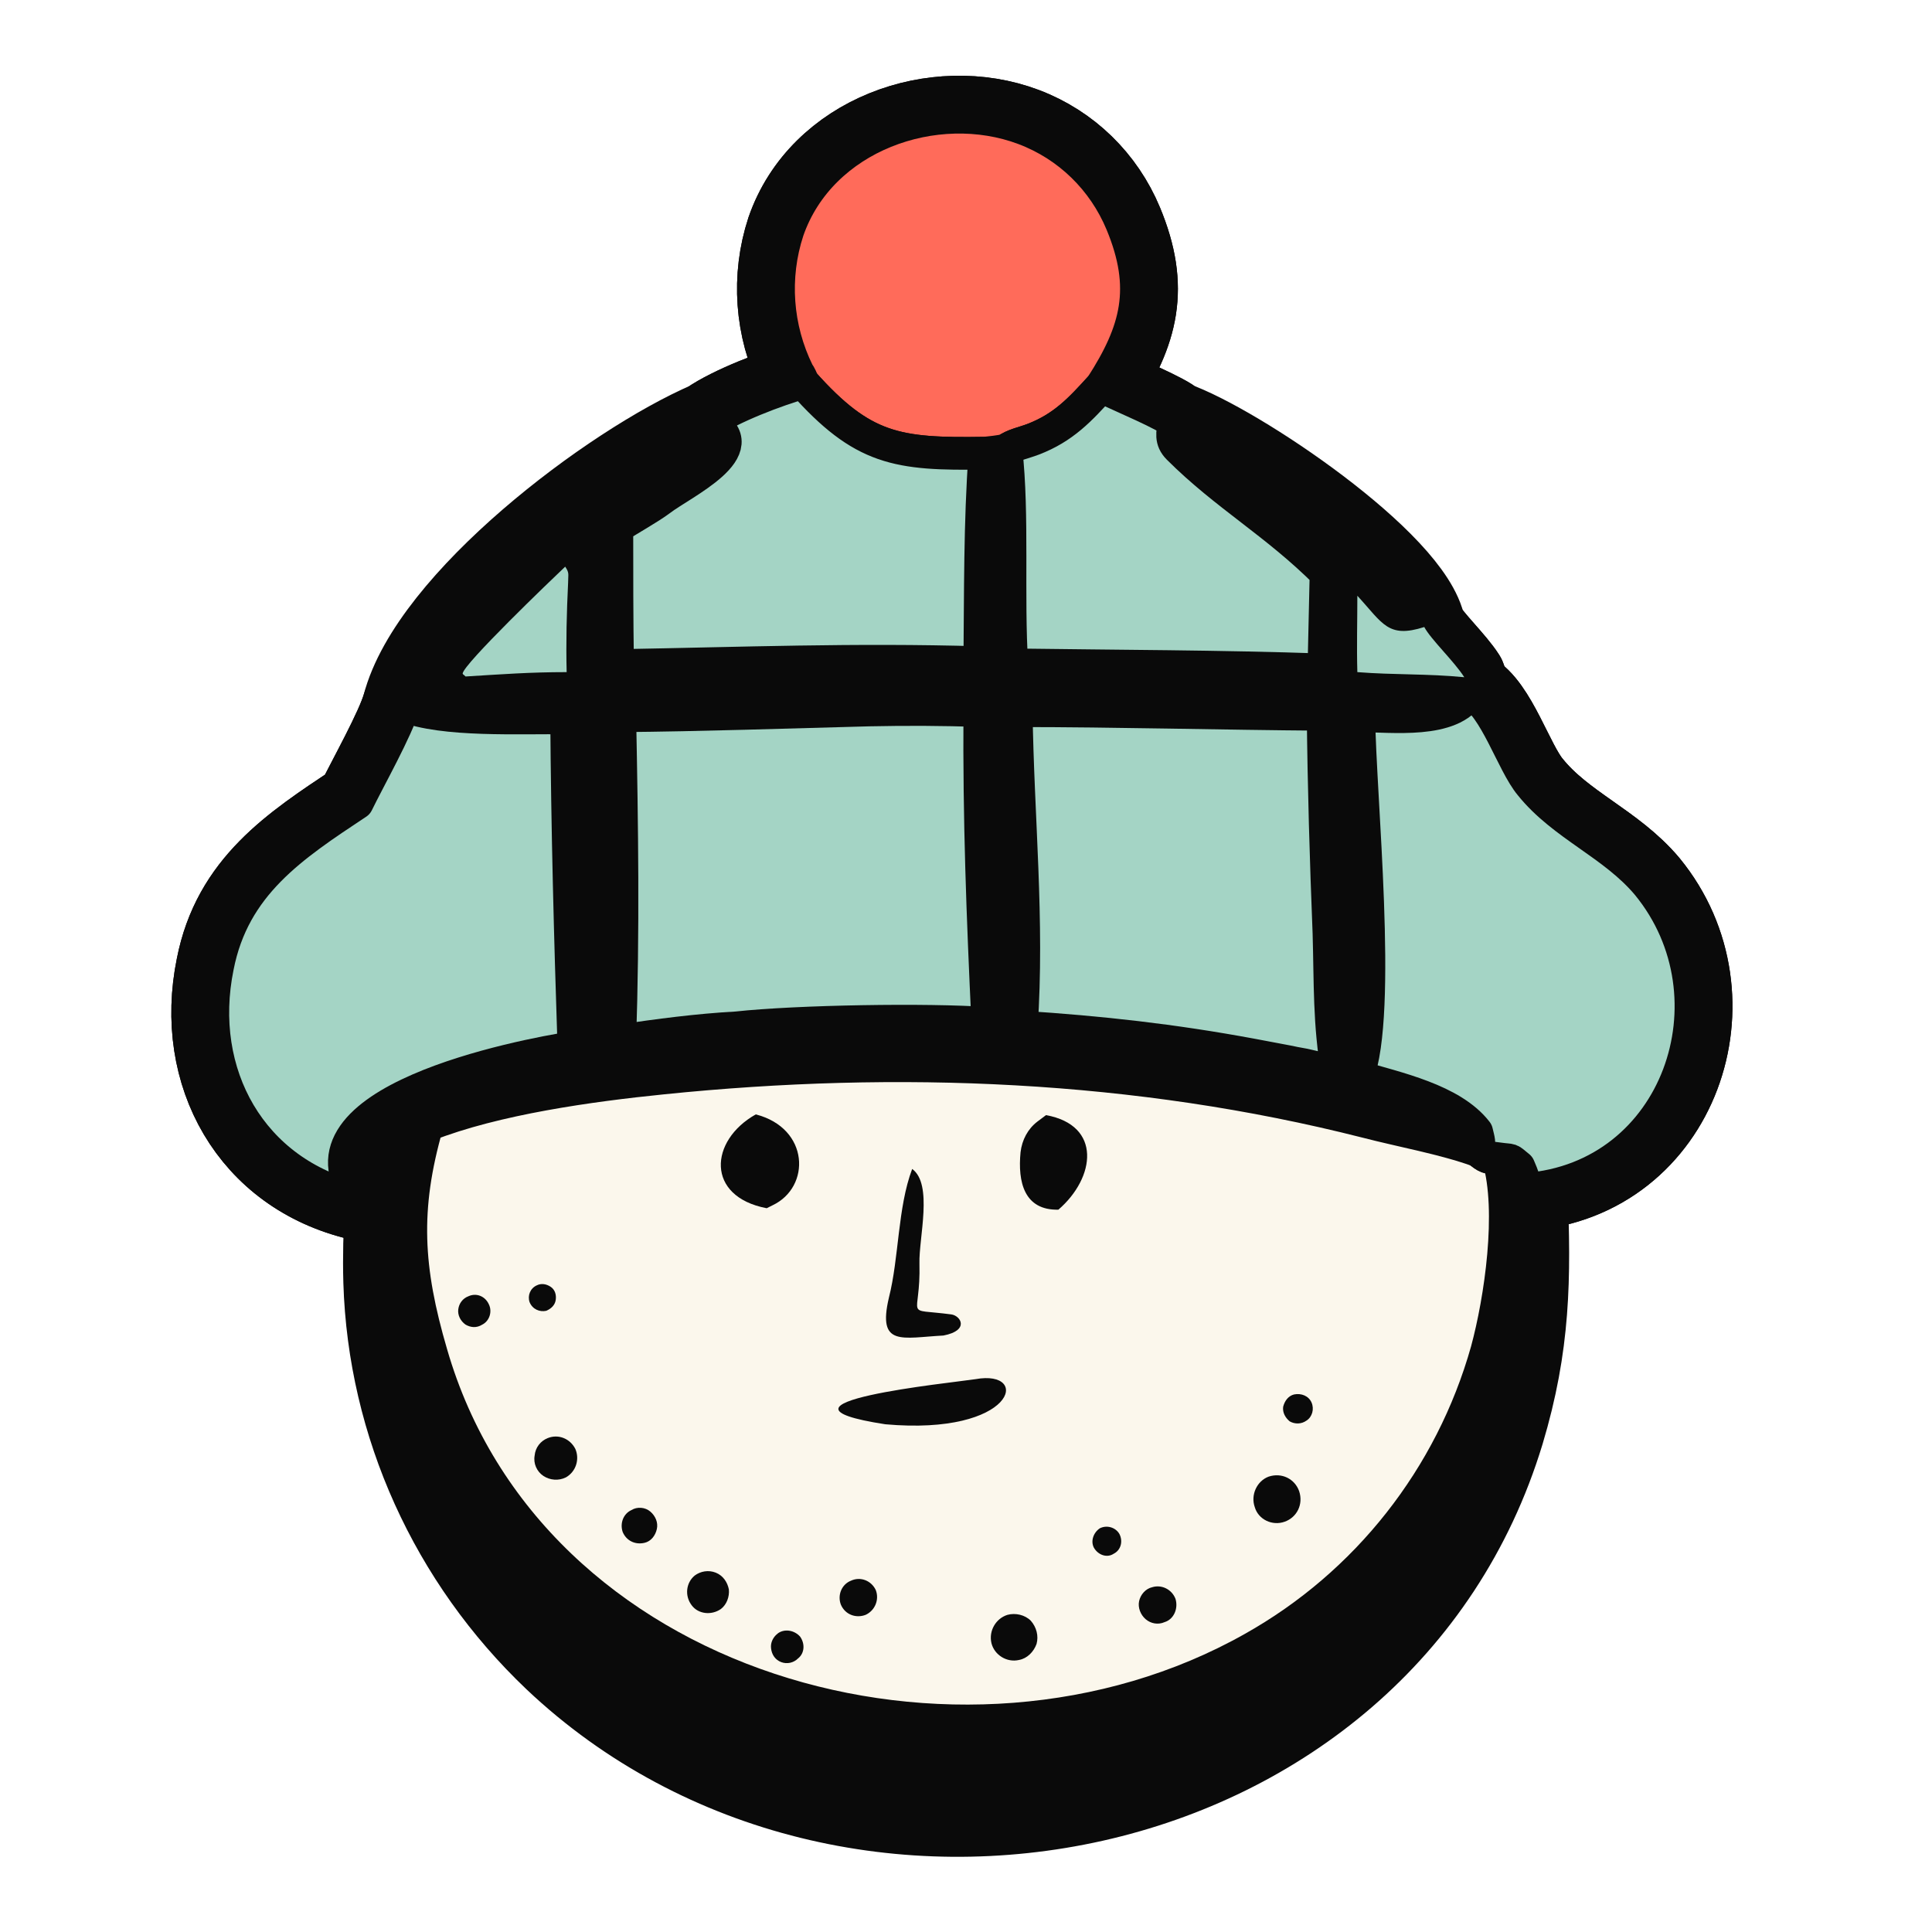
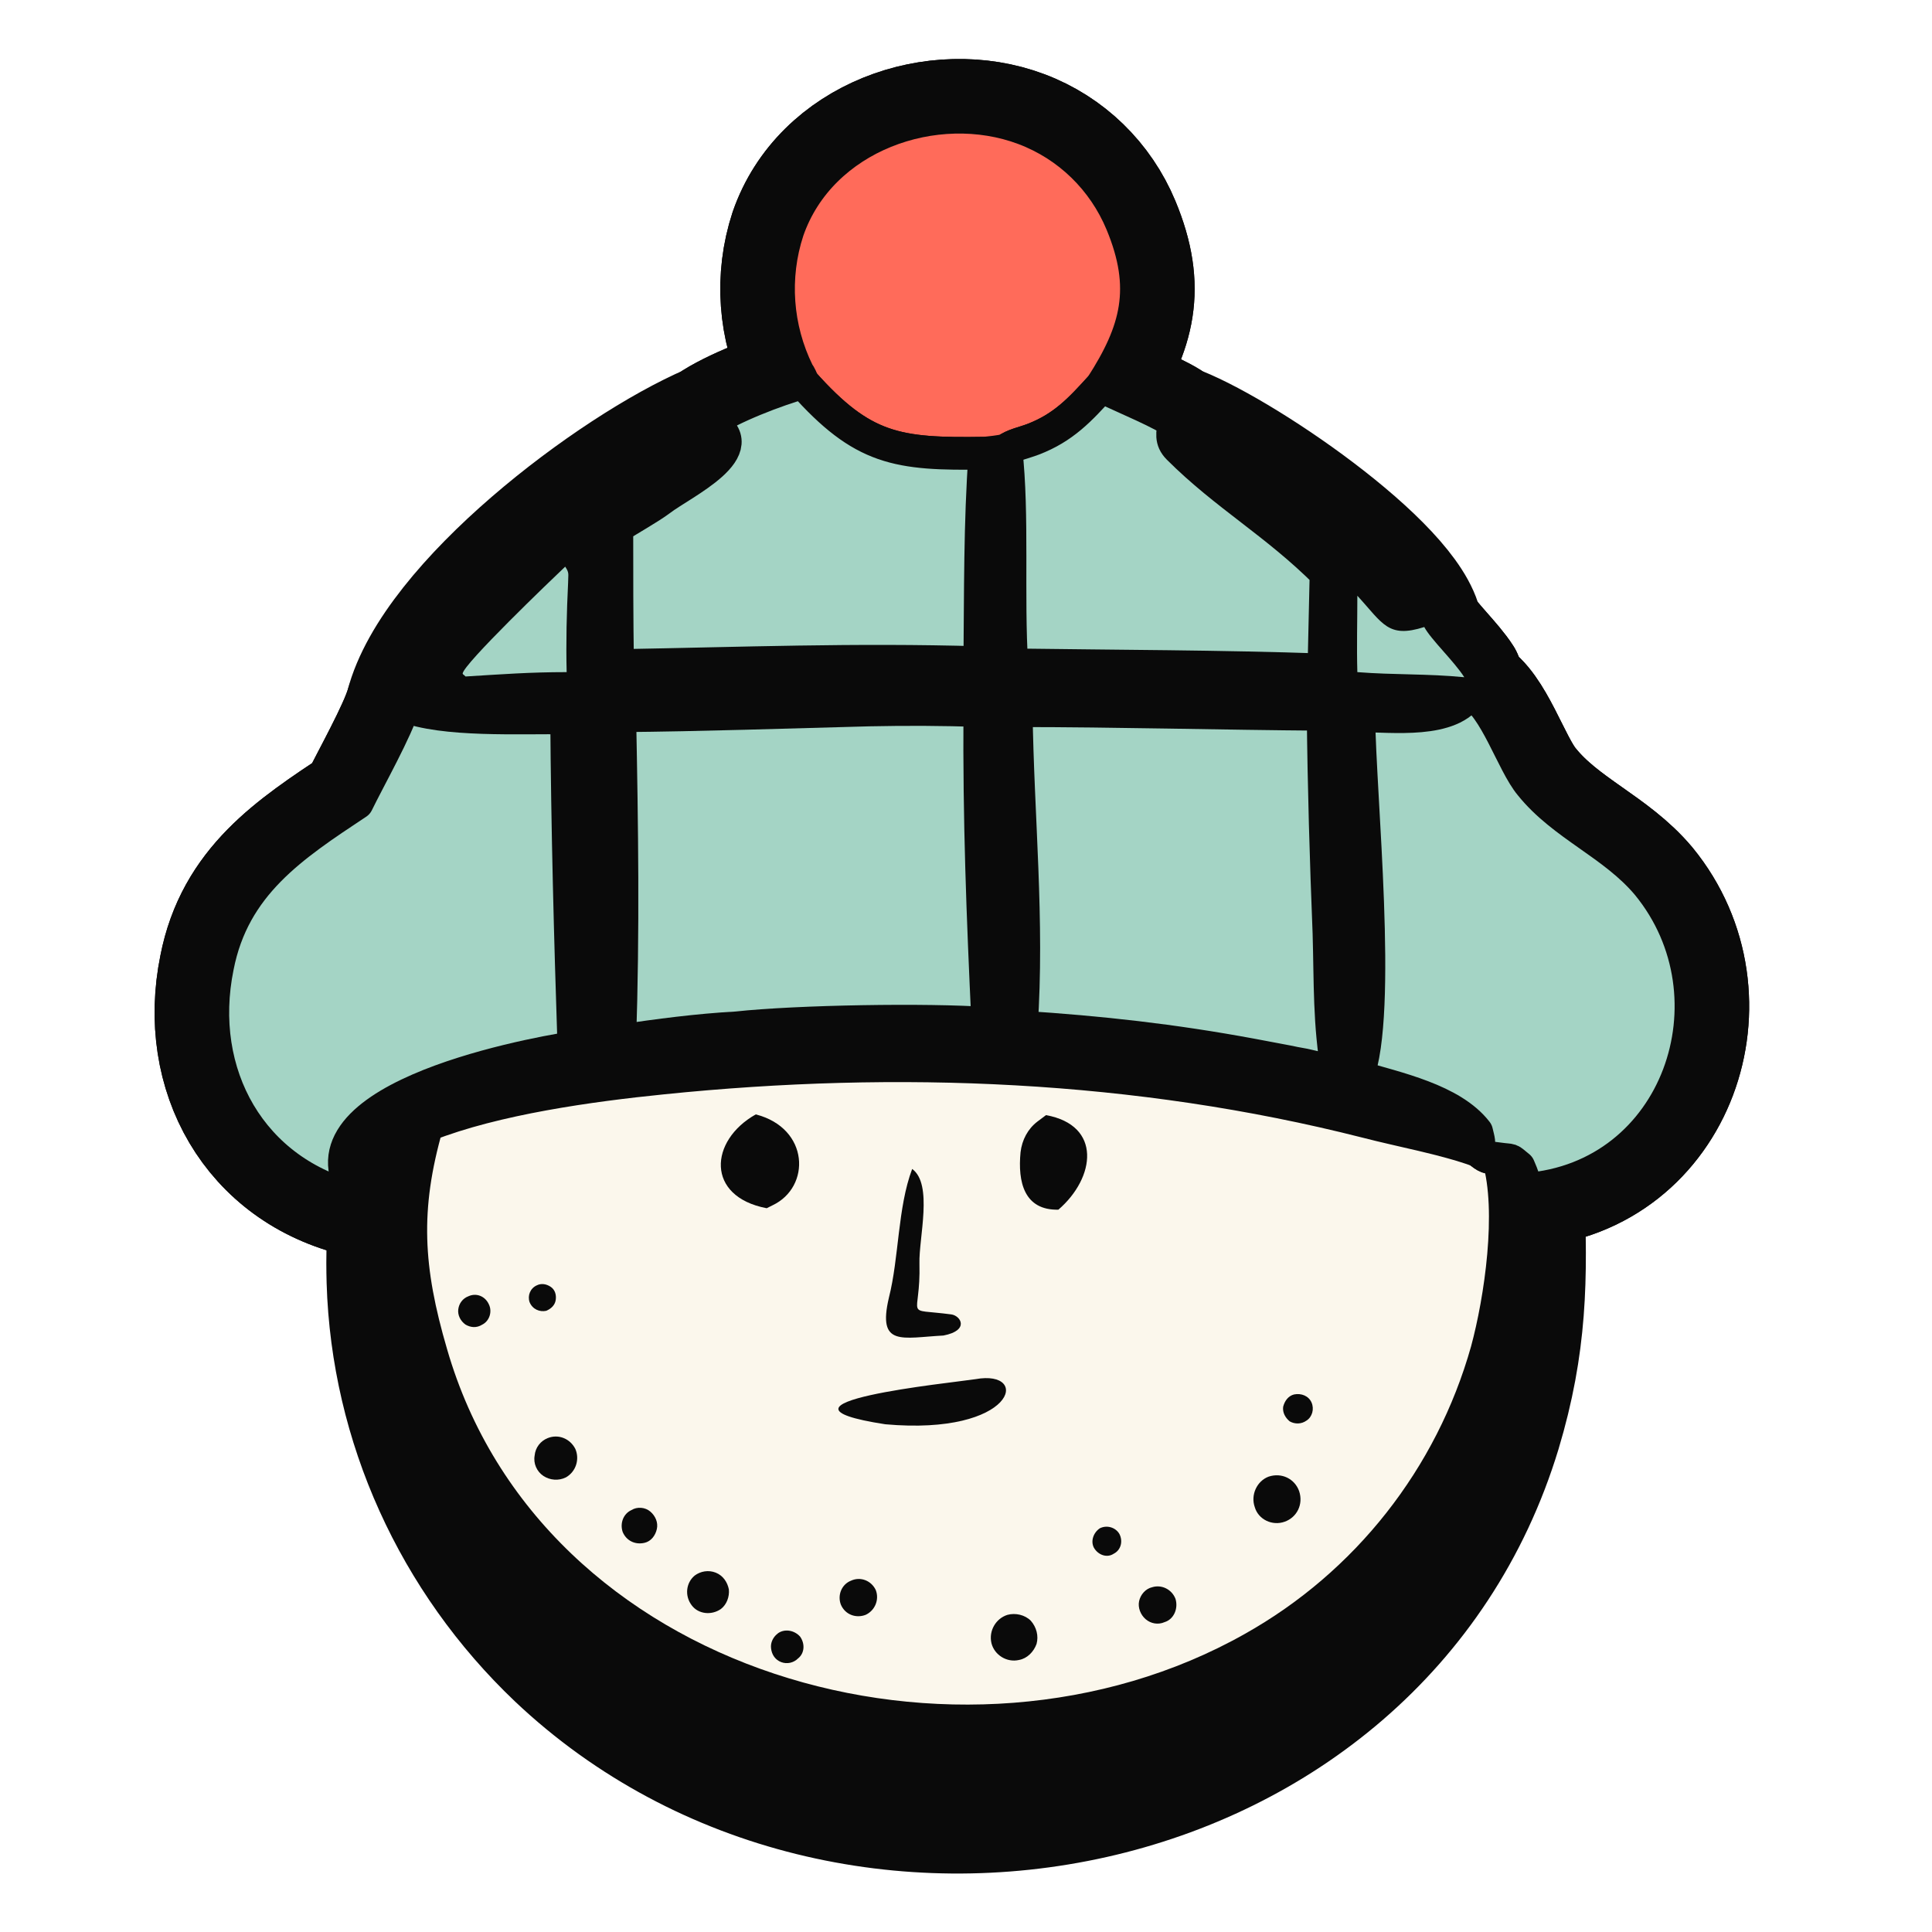
<svg xmlns="http://www.w3.org/2000/svg" viewBox="44.7 379.1 265.6 265.6">
-   <g data-outlined="1" fill="#0a0a0a" stroke="#0a0a0a" stroke-width="11.4" stroke-linejoin="round">
+   <g data-outlined="1" fill="#0a0a0a" stroke="#0a0a0a" stroke-width="16.0" stroke-linejoin="round">
    <path d="M155.1 431.7C154.9 431.2 154.7 430.7 154.4 430.3C151.4 424.2 150.9 417.2 153 410.8C157.5 397.8 173.3 392.2 185.5 396.8C191.6 399.1 196.4 403.8 198.9 409.8C202.6 418.7 201 424.6 196.1 432.2L196.9 432.6C198.7 433.5 205.2 436.2 206.1 437.2C214.7 440.2 238.9 456.5 240.5 465.3C241.4 467 244.6 470 246 472.2L246.8 474.3C250.3 476.2 252.6 484 255.1 487C259.6 492.6 266.5 495.1 271.2 500.7C283.9 516.2 275.4 541 254.5 542.6C255 554.9 254.9 564 251.3 576C234.6 631 161.5 645.5 121 607.2C106.7 593.6 98.2 575 97.6 555.3C97.5 551.8 97.6 548.5 97.8 545C97.3 544.9 94.3 544 94 543.9C79.2 540.4 71.6 526.7 74.6 512C76.8 500.7 84.9 495.4 93.8 489.5C95.4 486.2 99.3 479.3 100.2 476.1C103.9 461.8 128.7 443 142.2 437.2C145.2 435.1 151.5 432.7 155.1 431.7Z" />
    <path d="M103.4 533.8C112.8 530.1 125.9 528.3 135.8 527.3C168.1 524 201 525.3 232.5 533.3C237.5 534.6 243.2 535.6 247.9 537.3C249.2 538.3 249.1 538.2 250.7 538.4C252.8 545.6 251 557.8 249.1 564.8C244.2 582.2 232.6 596.9 216.9 605.7C176.8 628.3 117.4 611.6 104 565.2C100.6 553.6 100.1 545.3 103.4 533.8Z" />
    <path d="M178.8 568.7C186.5 567.3 184.3 576.5 166.4 574.9C147.6 572 175.6 569.2 178.8 568.7Z" />
    <path d="M148.6 532.3C156 534.2 156.2 542.3 150.9 544.8L150.1 545.2C141.7 543.6 142.2 535.9 148.6 532.3Z" />
    <path d="M170.1 539.8C173 541.9 171 549.3 171.1 552.8C171.3 560.6 168.7 558.9 175.5 559.8C176.8 560 178 562 174.4 562.7C168.7 563 165.3 564.3 166.9 557.5C168.3 552 168.1 545.1 170.1 539.8Z" />
    <path d="M100.2 476.1C105.7 478.3 116.2 477.7 122.6 477.8C122.7 492.9 123.1 508 123.6 523.1C116.4 524.2 83.8 530.5 94 543.9C79.2 540.4 71.6 526.7 74.6 512C76.8 500.7 84.9 495.4 93.8 489.5C95.4 486.2 99.3 479.3 100.2 476.1Z" />
    <path d="M246.8 474.3C250.3 476.2 252.6 484 255.1 487C259.6 492.6 266.5 495.1 271.2 500.7C283.9 516.2 275.4 541 254.5 542.6C254.2 541.2 254.1 540.9 253.5 539.5C252 538.3 252.8 538.7 250.7 538.4C249.1 538.2 249.2 538.3 247.9 537.3C248.1 536 248 536 247.7 534.7C244.3 530.3 236.7 528.7 231.3 527.1C234.7 518.3 231.6 488.5 231.5 477.5C236.1 477.5 244.3 478.6 246.8 474.3Z" />
    <path d="M155.1 431.7C154.9 431.2 154.7 430.7 154.4 430.3C151.4 424.2 150.9 417.2 153 410.8C157.5 397.8 173.3 392.2 185.5 396.8C191.6 399.1 196.4 403.8 198.9 409.8C202.6 418.7 201 424.6 196.1 432.2C193.2 435.4 190.9 437.9 186.7 439.5C185.4 440 184.1 440.2 183 441C181.9 441.2 181.1 441.3 180.1 441.4C168 441.6 163.3 440.9 155.1 431.7Z" />
    <path d="M155.1 431.7C163.3 440.9 168 441.6 180.1 441.4C179.4 451.1 179.5 460.6 179.4 470.2C162 469.7 146.9 470.3 129.6 470.6C129.5 464.2 129.5 457.9 129.5 451.6C131.3 450.4 133.9 449 135.5 447.8C138.5 445.5 148.9 440.7 142.2 437.2C145.2 435.1 151.5 432.7 155.1 431.7Z" />
    <path d="M196.1 432.2L196.9 432.6C198.7 433.5 205.2 436.2 206.1 437.2C205.9 438.6 205.6 439.6 206.7 440.7C213.2 447.2 220.1 451 227 457.9L226.7 471.2C212.3 470.7 198.2 470.7 183.8 470.5C183.2 461.2 184 449.8 183 441C184.1 440.2 185.4 440 186.7 439.5C190.9 437.9 193.2 435.4 196.1 432.2Z" />
    <path d="M231.3 461C234.8 464.8 235.5 466.9 240.5 465.3C241.4 467 244.6 470 246 472.2C240.9 471.7 236.4 471.9 231.3 471.5C231.2 467.9 231.3 464.6 231.3 461Z" />
    <path d="M164.2 476.7C169.2 476.6 174.3 476.6 179.4 476.8C179.3 492 179.8 504.8 180.5 519.8C172.2 519.2 154.3 519.5 146 520.4C140.6 520.7 135.3 521.4 129.9 522.2C130.4 507 130.2 492.8 129.9 477.5C141.4 477.4 152.6 477 164.2 476.7Z" />
    <path d="M184.4 476.8C198.3 476.8 212.5 477.2 226.6 477.3C226.7 487.3 227 497.4 227.4 507.4C227.6 514.2 227.4 519.8 228.6 526.7C227.2 526.3 225.9 525.9 224.5 525.6C223.7 525.4 222.8 525.3 222 525.1L216.7 524.1C205.9 522.1 196 521 185.1 520.3C186.1 505.6 184.6 491.5 184.4 476.8Z" />
    <path d="M122.4 457C123 457.9 122.8 458 122.8 459.2C122.6 463.3 122.5 467.4 122.6 471.5C117.5 471.5 113.6 471.8 108.7 472.1C108.3 471.7 108.4 471.9 108.3 471.7C108.4 470.4 120.5 458.8 122.4 457Z" />
  </g>
  <path fill="#0a0a0a" d="M155.1 431.7C154.9 431.2 154.7 430.7 154.4 430.3C151.4 424.2 150.9 417.2 153 410.8C157.5 397.8 173.3 392.2 185.5 396.8C191.6 399.1 196.4 403.8 198.9 409.8C202.6 418.7 201 424.6 196.1 432.2L196.9 432.6C198.7 433.5 205.2 436.2 206.1 437.2C214.7 440.2 238.9 456.5 240.5 465.3C241.4 467 244.6 470 246 472.2L246.8 474.3C250.3 476.2 252.6 484 255.1 487C259.6 492.6 266.5 495.1 271.2 500.7C283.9 516.2 275.4 541 254.5 542.6C255 554.9 254.9 564 251.3 576C234.6 631 161.5 645.5 121 607.2C106.7 593.6 98.2 575 97.6 555.3C97.5 551.8 97.6 548.5 97.8 545C97.3 544.9 94.3 544 94 543.9C79.2 540.4 71.6 526.7 74.6 512C76.8 500.7 84.9 495.4 93.8 489.5C95.4 486.2 99.3 479.3 100.2 476.1C103.9 461.8 128.7 443 142.2 437.2C145.2 435.1 151.5 432.7 155.1 431.7Z" />
  <path stroke="#0a0a0a" stroke-width="4.5" stroke-linejoin="round" fill="#fbf7ec" d="M103.4 533.8C112.8 530.1 125.9 528.3 135.8 527.3C168.1 524 201 525.3 232.5 533.3C237.5 534.6 243.2 535.6 247.9 537.3C249.2 538.3 249.1 538.2 250.7 538.4C252.8 545.6 251 557.8 249.1 564.8C244.2 582.2 232.6 596.9 216.9 605.7C176.8 628.3 117.4 611.6 104 565.2C100.6 553.6 100.1 545.3 103.4 533.8Z" />
  <path fill="#0a0a0a" d="M178.8 568.7C186.5 567.3 184.3 576.5 166.4 574.9C147.6 572 175.6 569.2 178.8 568.7Z" />
  <path fill="#0a0a0a" d="M148.6 532.3C156 534.2 156.2 542.3 150.9 544.8L150.1 545.2C141.7 543.6 142.2 535.9 148.6 532.3Z" />
  <path fill="#0a0a0a" d="M170.1 539.8C173 541.9 171 549.3 171.1 552.8C171.3 560.6 168.7 558.9 175.5 559.8C176.8 560 178 562 174.4 562.7C168.7 563 165.3 564.3 166.9 557.5C168.3 552 168.1 545.1 170.1 539.8Z" />
  <path fill="#0a0a0a" d="M188.5 532.4C196.2 533.8 195.3 541 190.2 545.4C185.5 545.5 184.6 541.6 185 537.5C185.2 535.8 186 534.3 187.3 533.3L188.5 532.4Z" />
  <path fill="#0a0a0a" d="M219.1 582.1C220.9 581.5 222.7 582.4 223.3 584.1C223.9 585.9 223 587.7 221.3 588.3C219.6 588.9 217.7 588 217.2 586.3C216.6 584.6 217.5 582.7 219.1 582.1Z" />
  <path fill="#0a0a0a" d="M183.2 601.1C184.3 600.8 185.6 601.1 186.4 601.9C187.2 602.8 187.5 604 187.2 605.1C186.8 606.2 185.9 607.1 184.8 607.3C183.1 607.7 181.4 606.6 181 605C180.6 603.3 181.6 601.6 183.2 601.1Z" />
  <path fill="#0a0a0a" d="M120 576.8C121.5 576.2 123.1 576.9 123.8 578.3C124.4 579.7 123.9 581.4 122.5 582.2C121.5 582.7 120.3 582.6 119.4 582C118.5 581.4 118 580.3 118.2 579.2C118.3 578.1 119 577.2 120 576.8Z" />
  <path fill="#0a0a0a" d="M140.2 595.7C141 595.1 142.1 594.9 143.1 595.3C144.1 595.7 144.7 596.6 144.9 597.6C145 598.6 144.6 599.7 143.8 600.3C142.5 601.2 140.7 601 139.8 599.8C138.8 598.5 139 596.7 140.2 595.7Z" />
  <path fill="#0a0a0a" d="M203.1 597.3C204.4 596.9 205.8 597.6 206.3 598.9C206.7 600.2 206.1 601.7 204.8 602.1C203.9 602.5 202.9 602.3 202.2 601.7C201.5 601.1 201.1 600.1 201.3 599.2C201.5 598.3 202.2 597.5 203.1 597.3Z" />
  <path fill="#0a0a0a" d="M161.7 596.4C163 595.8 164.5 596.4 165.1 597.7C165.6 599 165 600.5 163.7 601.1C162.4 601.6 160.9 601.1 160.3 599.7C159.8 598.4 160.4 596.9 161.7 596.4Z" />
  <path fill="#0a0a0a" d="M131.5 586.7C132.3 586.2 133.4 586.3 134.1 586.9C134.8 587.5 135.2 588.4 135 589.3C134.8 590.2 134.2 591 133.3 591.2C132 591.5 130.8 590.9 130.3 589.7C129.9 588.5 130.4 587.2 131.5 586.7Z" />
  <path fill="#0a0a0a" d="M151.7 603.6C152.6 603 153.9 603.2 154.7 604.1C155.4 605.1 155.3 606.4 154.4 607.1C153.8 607.7 152.9 607.9 152.1 607.6C151.3 607.3 150.8 606.6 150.7 605.7C150.6 604.9 151 604.1 151.7 603.6Z" />
  <path fill="#0a0a0a" d="M109.1 557.3C110.2 556.8 111.4 557.3 111.9 558.4C112.4 559.4 112 560.7 111 561.2C110.2 561.7 109.4 561.6 108.7 561.2C108 560.7 107.6 559.9 107.7 559.1C107.8 558.3 108.3 557.6 109.1 557.3Z" />
  <path fill="#0a0a0a" d="M222.6 570.8C223.6 570.6 224.6 571 225 571.9C225.4 572.8 225.1 573.9 224.3 574.4C223.6 574.9 222.7 574.9 222 574.5C221.4 574 221 573.3 221.1 572.5C221.3 571.7 221.8 571 222.6 570.8Z" />
  <path fill="#0a0a0a" d="M195.9 589.2C196.9 588.7 198.1 589.1 198.6 590C199.1 591 198.8 592.2 197.8 592.7C196.9 593.3 195.7 592.9 195.1 591.9C194.6 591 195 589.8 195.9 589.2Z" />
  <path fill="#0a0a0a" d="M118.5 555.8C119.1 555.5 119.8 555.6 120.4 556C121 556.4 121.2 557.1 121.1 557.8C121 558.5 120.5 559 119.8 559.3C118.9 559.5 117.9 559.1 117.5 558.1C117.2 557.2 117.6 556.2 118.5 555.8Z" />
  <path stroke="#0a0a0a" stroke-width="4.5" stroke-linejoin="round" fill="#a4d4c5" d="M100.2 476.1C105.7 478.3 116.2 477.7 122.6 477.8C122.7 492.9 123.1 508 123.6 523.1C116.4 524.2 83.8 530.5 94 543.9C79.2 540.4 71.6 526.7 74.6 512C76.8 500.7 84.9 495.4 93.8 489.5C95.4 486.2 99.3 479.3 100.2 476.1Z" />
  <path stroke="#0a0a0a" stroke-width="4.5" stroke-linejoin="round" fill="#a4d4c5" d="M246.8 474.3C250.3 476.2 252.6 484 255.1 487C259.6 492.6 266.5 495.1 271.2 500.7C283.9 516.2 275.4 541 254.5 542.6C254.2 541.2 254.1 540.9 253.5 539.5C252 538.3 252.8 538.7 250.7 538.4C249.1 538.2 249.2 538.3 247.9 537.3C248.1 536 248 536 247.7 534.7C244.3 530.3 236.7 528.7 231.3 527.1C234.7 518.3 231.6 488.5 231.5 477.5C236.1 477.5 244.3 478.6 246.8 474.3Z" />
  <path stroke="#0a0a0a" stroke-width="4.5" stroke-linejoin="round" fill="#ff6b5a" d="M155.1 431.7C154.9 431.2 154.7 430.7 154.4 430.3C151.4 424.2 150.9 417.2 153 410.8C157.5 397.8 173.3 392.2 185.5 396.8C191.6 399.1 196.4 403.8 198.9 409.8C202.6 418.7 201 424.6 196.1 432.2C193.2 435.4 190.9 437.9 186.7 439.5C185.4 440 184.1 440.2 183 441C181.9 441.2 181.1 441.3 180.1 441.4C168 441.6 163.3 440.9 155.1 431.7Z" />
  <path stroke="#0a0a0a" stroke-width="4.5" stroke-linejoin="round" fill="#a4d4c5" d="M155.1 431.7C163.3 440.9 168 441.6 180.1 441.4C179.4 451.1 179.5 460.6 179.4 470.2C162 469.7 146.9 470.3 129.6 470.6C129.5 464.2 129.5 457.9 129.5 451.6C131.3 450.4 133.9 449 135.5 447.8C138.5 445.5 148.9 440.7 142.2 437.2C145.2 435.1 151.5 432.7 155.1 431.7Z" />
  <path stroke="#0a0a0a" stroke-width="4.5" stroke-linejoin="round" fill="#a4d4c5" d="M196.1 432.2L196.9 432.6C198.7 433.5 205.2 436.2 206.1 437.2C205.9 438.6 205.6 439.6 206.7 440.7C213.2 447.2 220.1 451 227 457.9L226.7 471.2C212.3 470.7 198.2 470.7 183.8 470.5C183.2 461.2 184 449.8 183 441C184.1 440.2 185.4 440 186.7 439.5C190.9 437.9 193.2 435.4 196.1 432.2Z" />
  <path fill="#a4d4c5" d="M231.3 461C234.8 464.8 235.5 466.9 240.5 465.3C241.4 467 244.6 470 246 472.2C240.9 471.7 236.4 471.9 231.3 471.5C231.2 467.9 231.3 464.6 231.3 461Z" />
  <path stroke="#0a0a0a" stroke-width="4.5" stroke-linejoin="round" fill="#a4d4c5" d="M164.2 476.7C169.2 476.6 174.3 476.6 179.4 476.8C179.3 492 179.8 504.8 180.5 519.8C172.2 519.2 154.3 519.5 146 520.4C140.6 520.7 135.3 521.4 129.9 522.2C130.4 507 130.2 492.8 129.9 477.5C141.4 477.4 152.6 477 164.2 476.7Z" />
  <path stroke="#0a0a0a" stroke-width="4.5" stroke-linejoin="round" fill="#a4d4c5" d="M184.4 476.8C198.3 476.8 212.5 477.2 226.6 477.3C226.7 487.3 227 497.4 227.4 507.4C227.6 514.2 227.4 519.8 228.6 526.7C227.2 526.3 225.9 525.9 224.5 525.6C223.7 525.4 222.8 525.3 222 525.1L216.7 524.1C205.9 522.1 196 521 185.1 520.3C186.1 505.6 184.6 491.5 184.4 476.8Z" />
  <path fill="#a4d4c5" d="M122.4 457C123 457.9 122.8 458 122.8 459.2C122.6 463.3 122.5 467.4 122.6 471.5C117.5 471.5 113.6 471.8 108.7 472.1C108.3 471.7 108.4 471.9 108.3 471.7C108.4 470.4 120.5 458.8 122.4 457Z" />
</svg>
